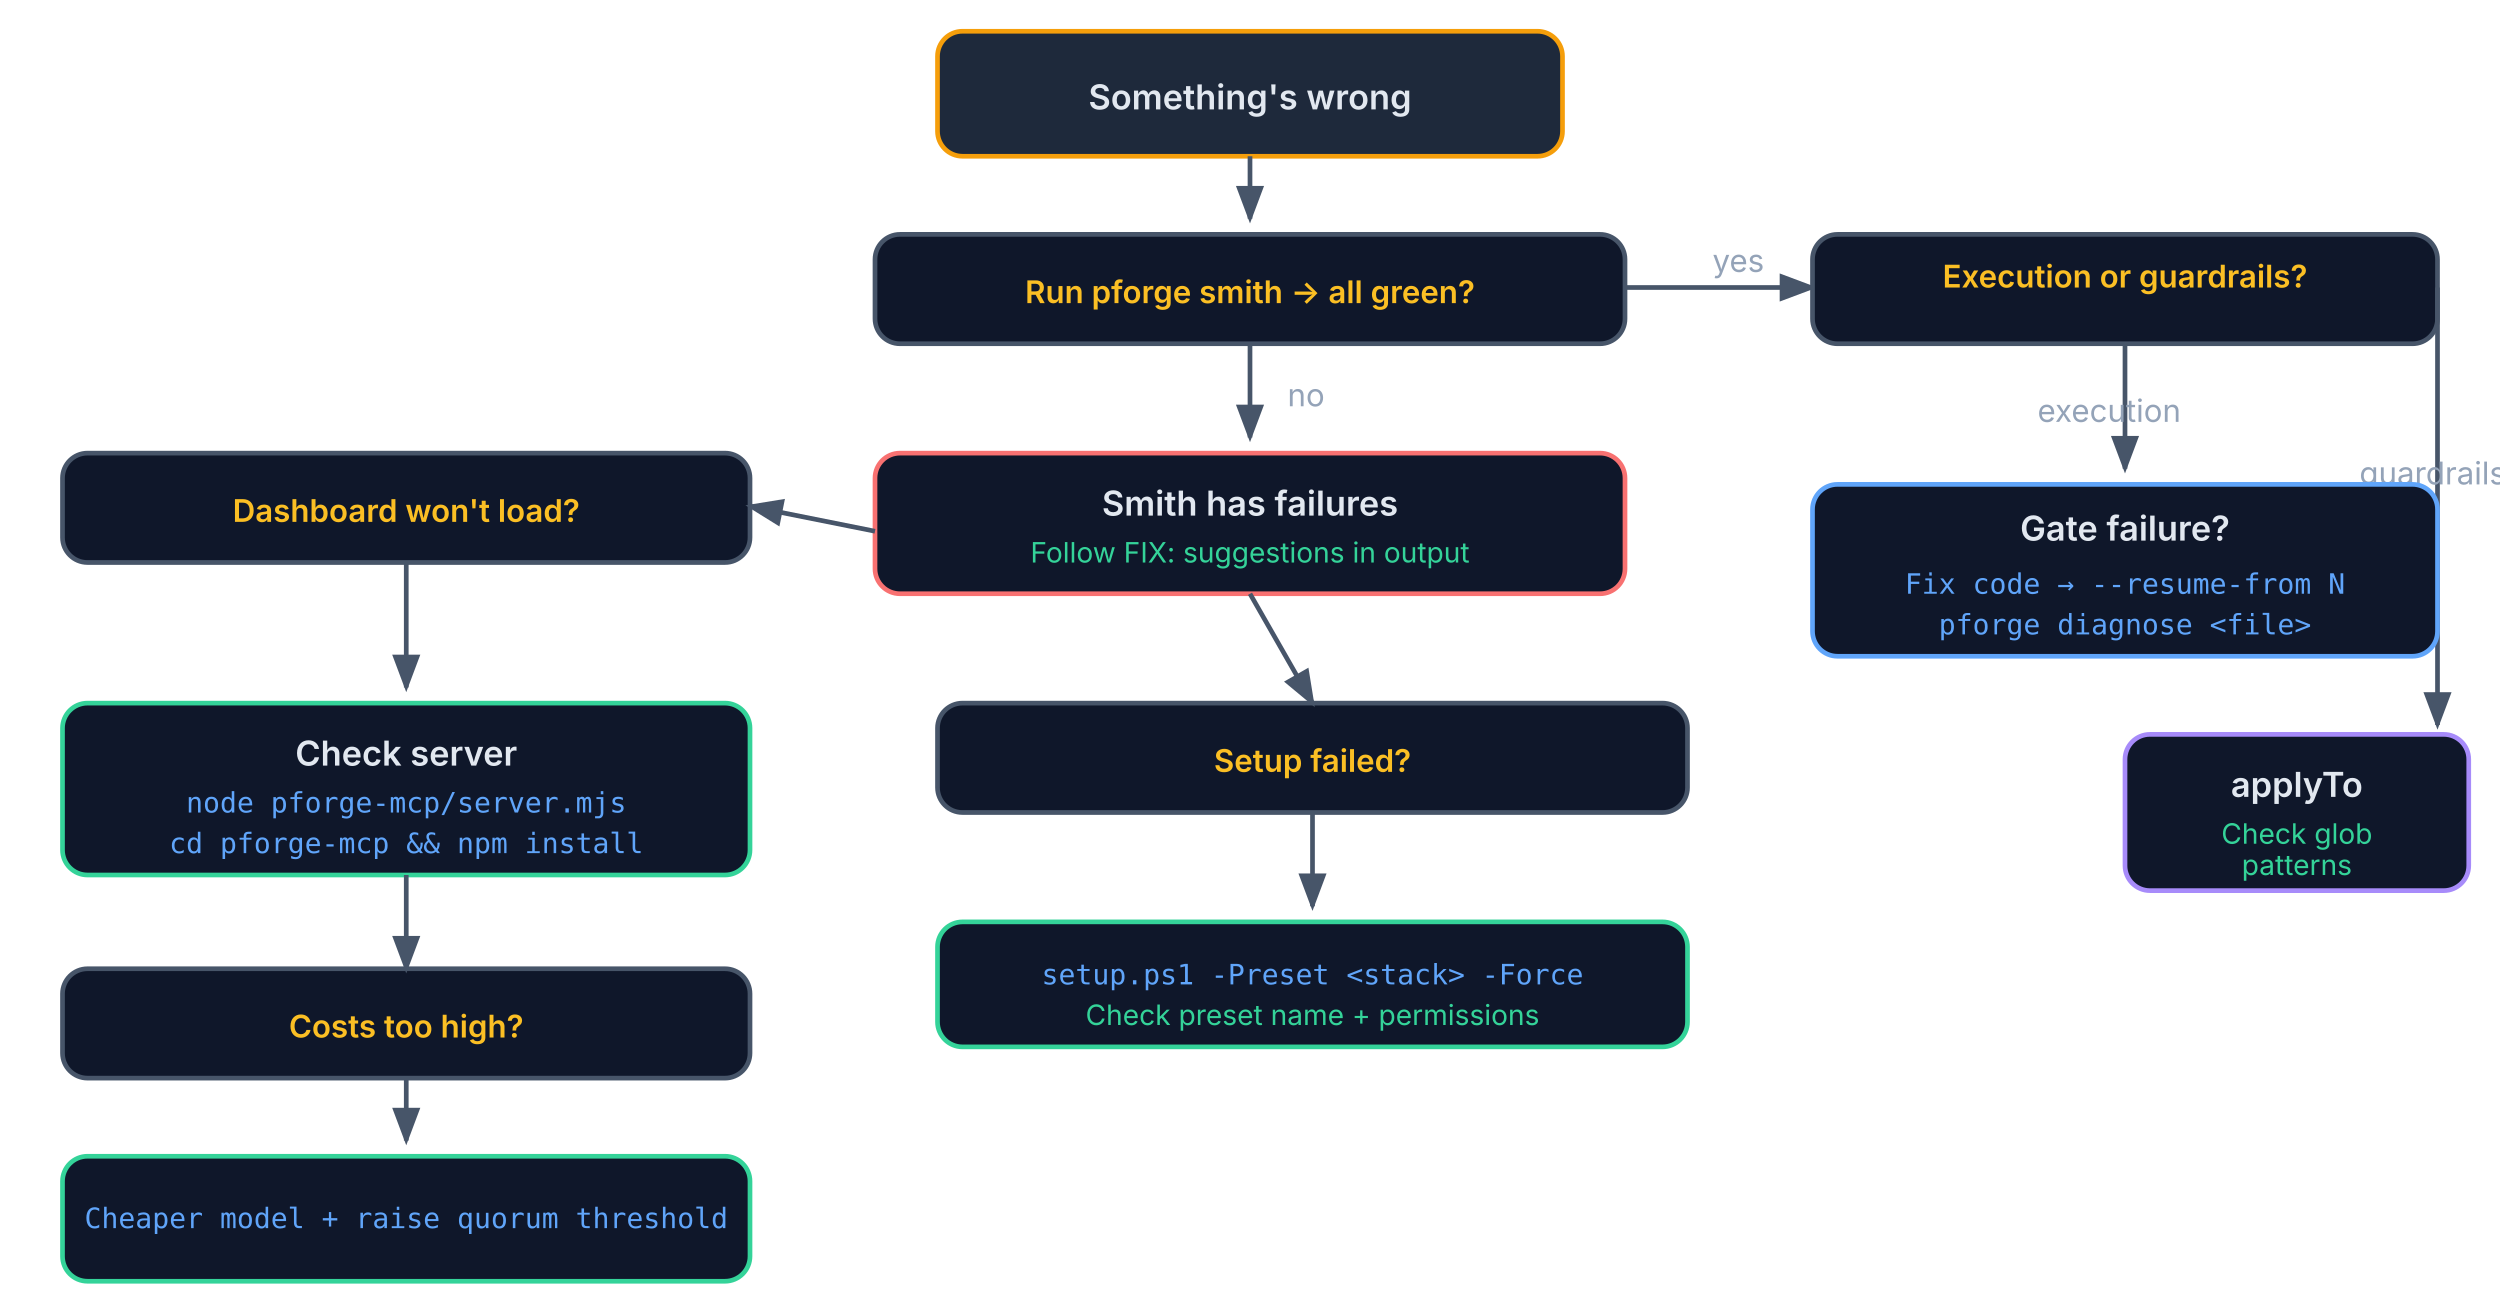
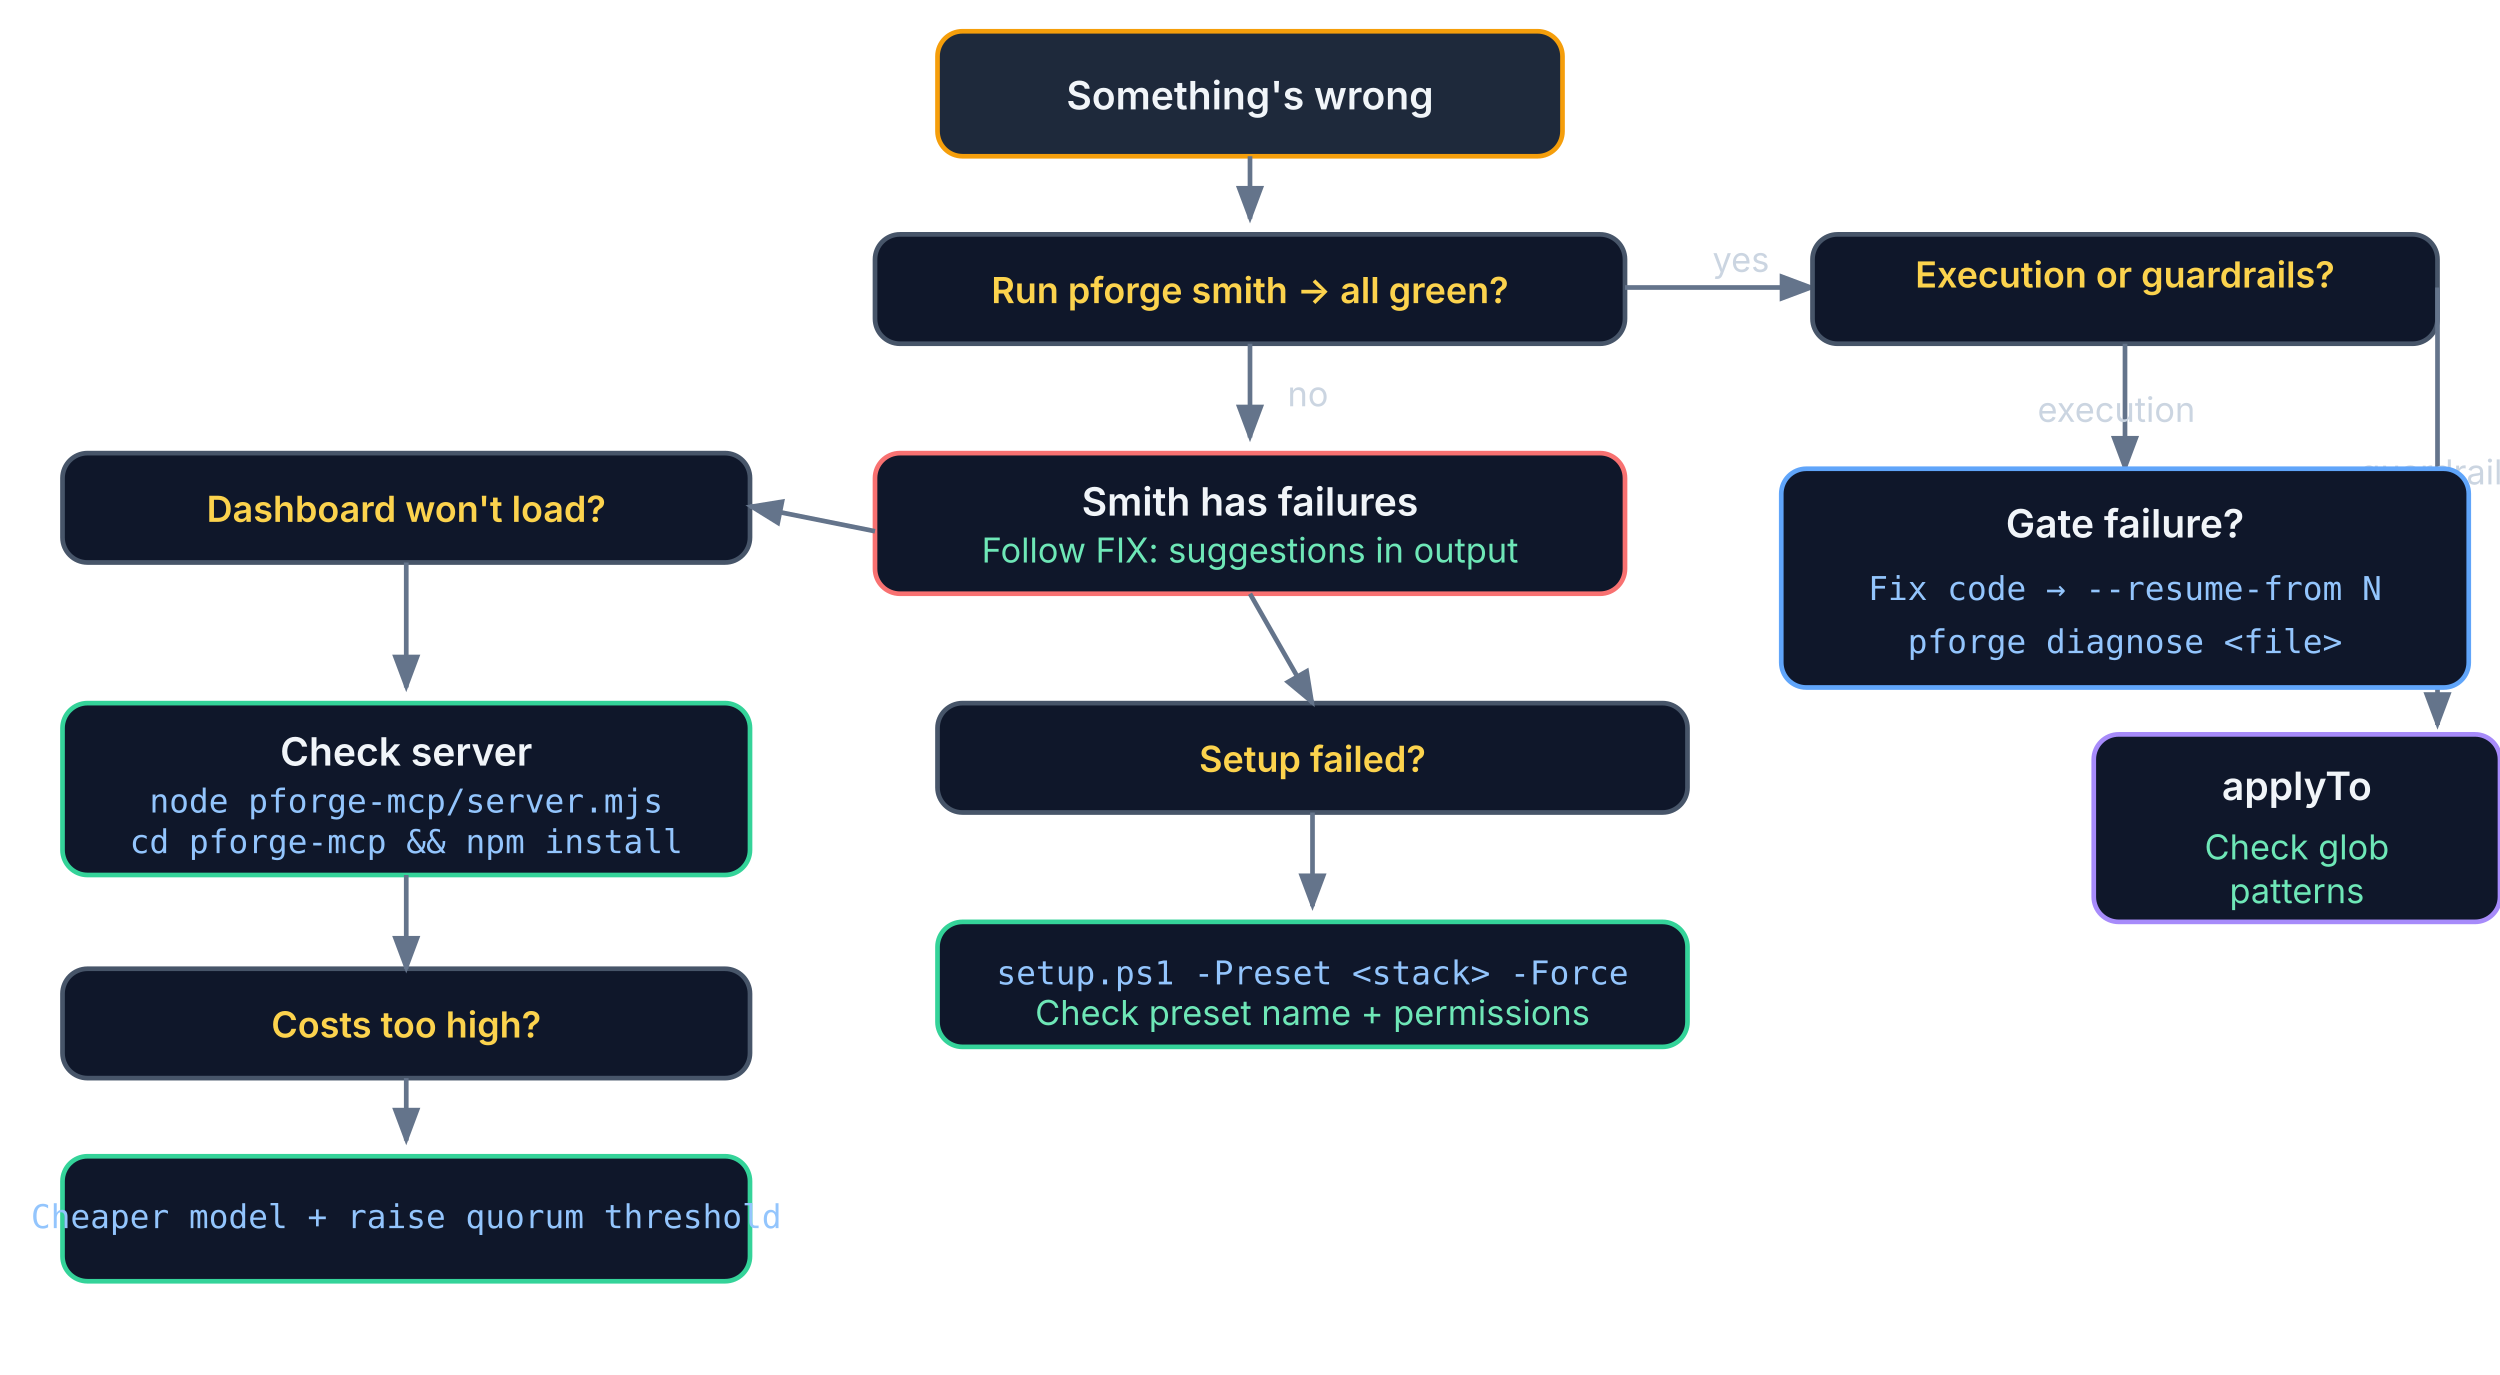
- <svg xmlns="http://www.w3.org/2000/svg" viewBox="0 0 800 420" fill="none">
+ <svg xmlns="http://www.w3.org/2000/svg" viewBox="0 0 800 440" fill="none">
  <style>
    text { font-family: 'Inter', sans-serif; }
    .node { rx: 8; ry: 8; stroke-width: 1.5; }
-     .arrow { stroke: #475569; stroke-width: 1.5; fill: none; marker-end: url(#ah3); }
-     .label { font-size: 10px; fill: #94a3b8; }
-     .title { font-size: 11px; fill: #e2e8f0; font-weight: 600; }
-     .q { font-size: 10px; fill: #fbbf24; font-weight: 600; }
-     .fix { font-size: 9px; fill: #34d399; }
-     .cmd { font-size: 9px; fill: #60a5fa; font-family: 'JetBrains Mono', monospace; }
+     .arrow { stroke: #64748b; stroke-width: 1.5; fill: none; marker-end: url(#ah3); }
+     .label { font-size: 11px; fill: #cbd5e1; }
+     .title { font-size: 12.5px; fill: #f1f5f9; font-weight: 600; }
+     .q { font-size: 11.5px; fill: #fcd34d; font-weight: 600; }
+     .fix { font-size: 11px; fill: #6ee7b7; }
+     .cmd { font-size: 10.5px; fill: #93c5fd; font-family: 'JetBrains Mono', monospace; }
  </style>
  <defs>
    <marker id="ah3" markerWidth="8" markerHeight="6" refX="7" refY="3" orient="auto">
-       <path d="M0,0 L8,3 L0,6" fill="#475569" />
+       <path d="M0,0 L8,3 L0,6" fill="#64748b" />
    </marker>
  </defs>
  <rect x="300" y="10" width="200" height="40" class="node" fill="#1e293b" stroke="#f59e0b" />
  <text x="400" y="35" class="title" text-anchor="middle">Something's wrong</text>
  <path d="M400,50 L400,70" class="arrow" />
  <rect x="280" y="75" width="240" height="35" class="node" fill="#0f172a" stroke="#475569" />
  <text x="400" y="97" class="q" text-anchor="middle">Run pforge smith → all green?</text>
  <path d="M520,92 L580,92" class="arrow" />
  <text x="548" y="87" class="label">yes</text>
  <path d="M400,110 L400,140" class="arrow" />
  <text x="412" y="130" class="label">no</text>
  <rect x="580" y="75" width="200" height="35" class="node" fill="#0f172a" stroke="#475569" />
  <text x="680" y="92" class="q" text-anchor="middle">Execution or guardrails?</text>
  <path d="M680,110 L680,150" class="arrow" />
  <text x="652" y="135" class="label">execution</text>
  <path d="M780,92 L780,232" class="arrow" />
  <text x="755" y="155" class="label">guardrails</text>
  <rect x="280" y="145" width="240" height="45" class="node" fill="#0f172a" stroke="#f87171" />
  <text x="400" y="165" class="title" text-anchor="middle">Smith has failures</text>
  <text x="400" y="180" class="fix" text-anchor="middle">Follow FIX: suggestions in output</text>
-   <rect x="580" y="155" width="200" height="55" class="node" fill="#0f172a" stroke="#60a5fa" />
-   <text x="680" y="173" class="title" text-anchor="middle">Gate failure?</text>
-   <text x="680" y="190" class="cmd" text-anchor="middle">Fix code → --resume-from N</text>
-   <text x="680" y="203" class="cmd" text-anchor="middle">pforge diagnose &lt;file&gt;</text>
-   <rect x="680" y="235" width="110" height="50" class="node" fill="#0f172a" stroke="#a78bfa" />
-   <text x="735" y="255" class="title" text-anchor="middle">applyTo</text>
-   <text x="735" y="270" class="fix" text-anchor="middle">Check glob</text>
-   <text x="735" y="280" class="fix" text-anchor="middle">patterns</text>
+   <rect x="570" y="150" width="220" height="70" class="node" fill="#0f172a" stroke="#60a5fa" />
+   <text x="680" y="172" class="title" text-anchor="middle">Gate failure?</text>
+   <text x="680" y="192" class="cmd" text-anchor="middle">Fix code → --resume-from N</text>
+   <text x="680" y="209" class="cmd" text-anchor="middle">pforge diagnose &lt;file&gt;</text>
+   <rect x="670" y="235" width="130" height="60" class="node" fill="#0f172a" stroke="#a78bfa" />
+   <text x="735" y="256" class="title" text-anchor="middle">applyTo</text>
+   <text x="735" y="275" class="fix" text-anchor="middle">Check glob</text>
+   <text x="735" y="289" class="fix" text-anchor="middle">patterns</text>
  <rect x="20" y="145" width="220" height="35" class="node" fill="#0f172a" stroke="#475569" />
  <text x="130" y="167" class="q" text-anchor="middle">Dashboard won't load?</text>
  <path d="M280,170 L240,162" class="arrow" />
  <path d="M130,180 L130,220" class="arrow" />
  <rect x="20" y="225" width="220" height="55" class="node" fill="#0f172a" stroke="#34d399" />
  <text x="130" y="245" class="title" text-anchor="middle">Check server</text>
  <text x="130" y="260" class="cmd" text-anchor="middle">node pforge-mcp/server.mjs</text>
  <text x="130" y="273" class="cmd" text-anchor="middle">cd pforge-mcp &amp;&amp; npm install</text>
  <rect x="20" y="310" width="220" height="35" class="node" fill="#0f172a" stroke="#475569" />
  <text x="130" y="332" class="q" text-anchor="middle">Costs too high?</text>
  <path d="M130,280 L130,310" class="arrow" />
  <path d="M130,345 L130,365" class="arrow" />
  <rect x="20" y="370" width="220" height="40" class="node" fill="#0f172a" stroke="#34d399" />
  <text x="130" y="393" class="cmd" text-anchor="middle">Cheaper model + raise quorum threshold</text>
  <rect x="300" y="225" width="240" height="35" class="node" fill="#0f172a" stroke="#475569" />
  <text x="420" y="247" class="q" text-anchor="middle">Setup failed?</text>
  <path d="M400,190 L420,225" class="arrow" />
  <path d="M420,260 L420,290" class="arrow" />
  <rect x="300" y="295" width="240" height="40" class="node" fill="#0f172a" stroke="#34d399" />
  <text x="420" y="315" class="cmd" text-anchor="middle">setup.ps1 -Preset &lt;stack&gt; -Force</text>
  <text x="420" y="328" class="fix" text-anchor="middle">Check preset name + permissions</text>
</svg>
